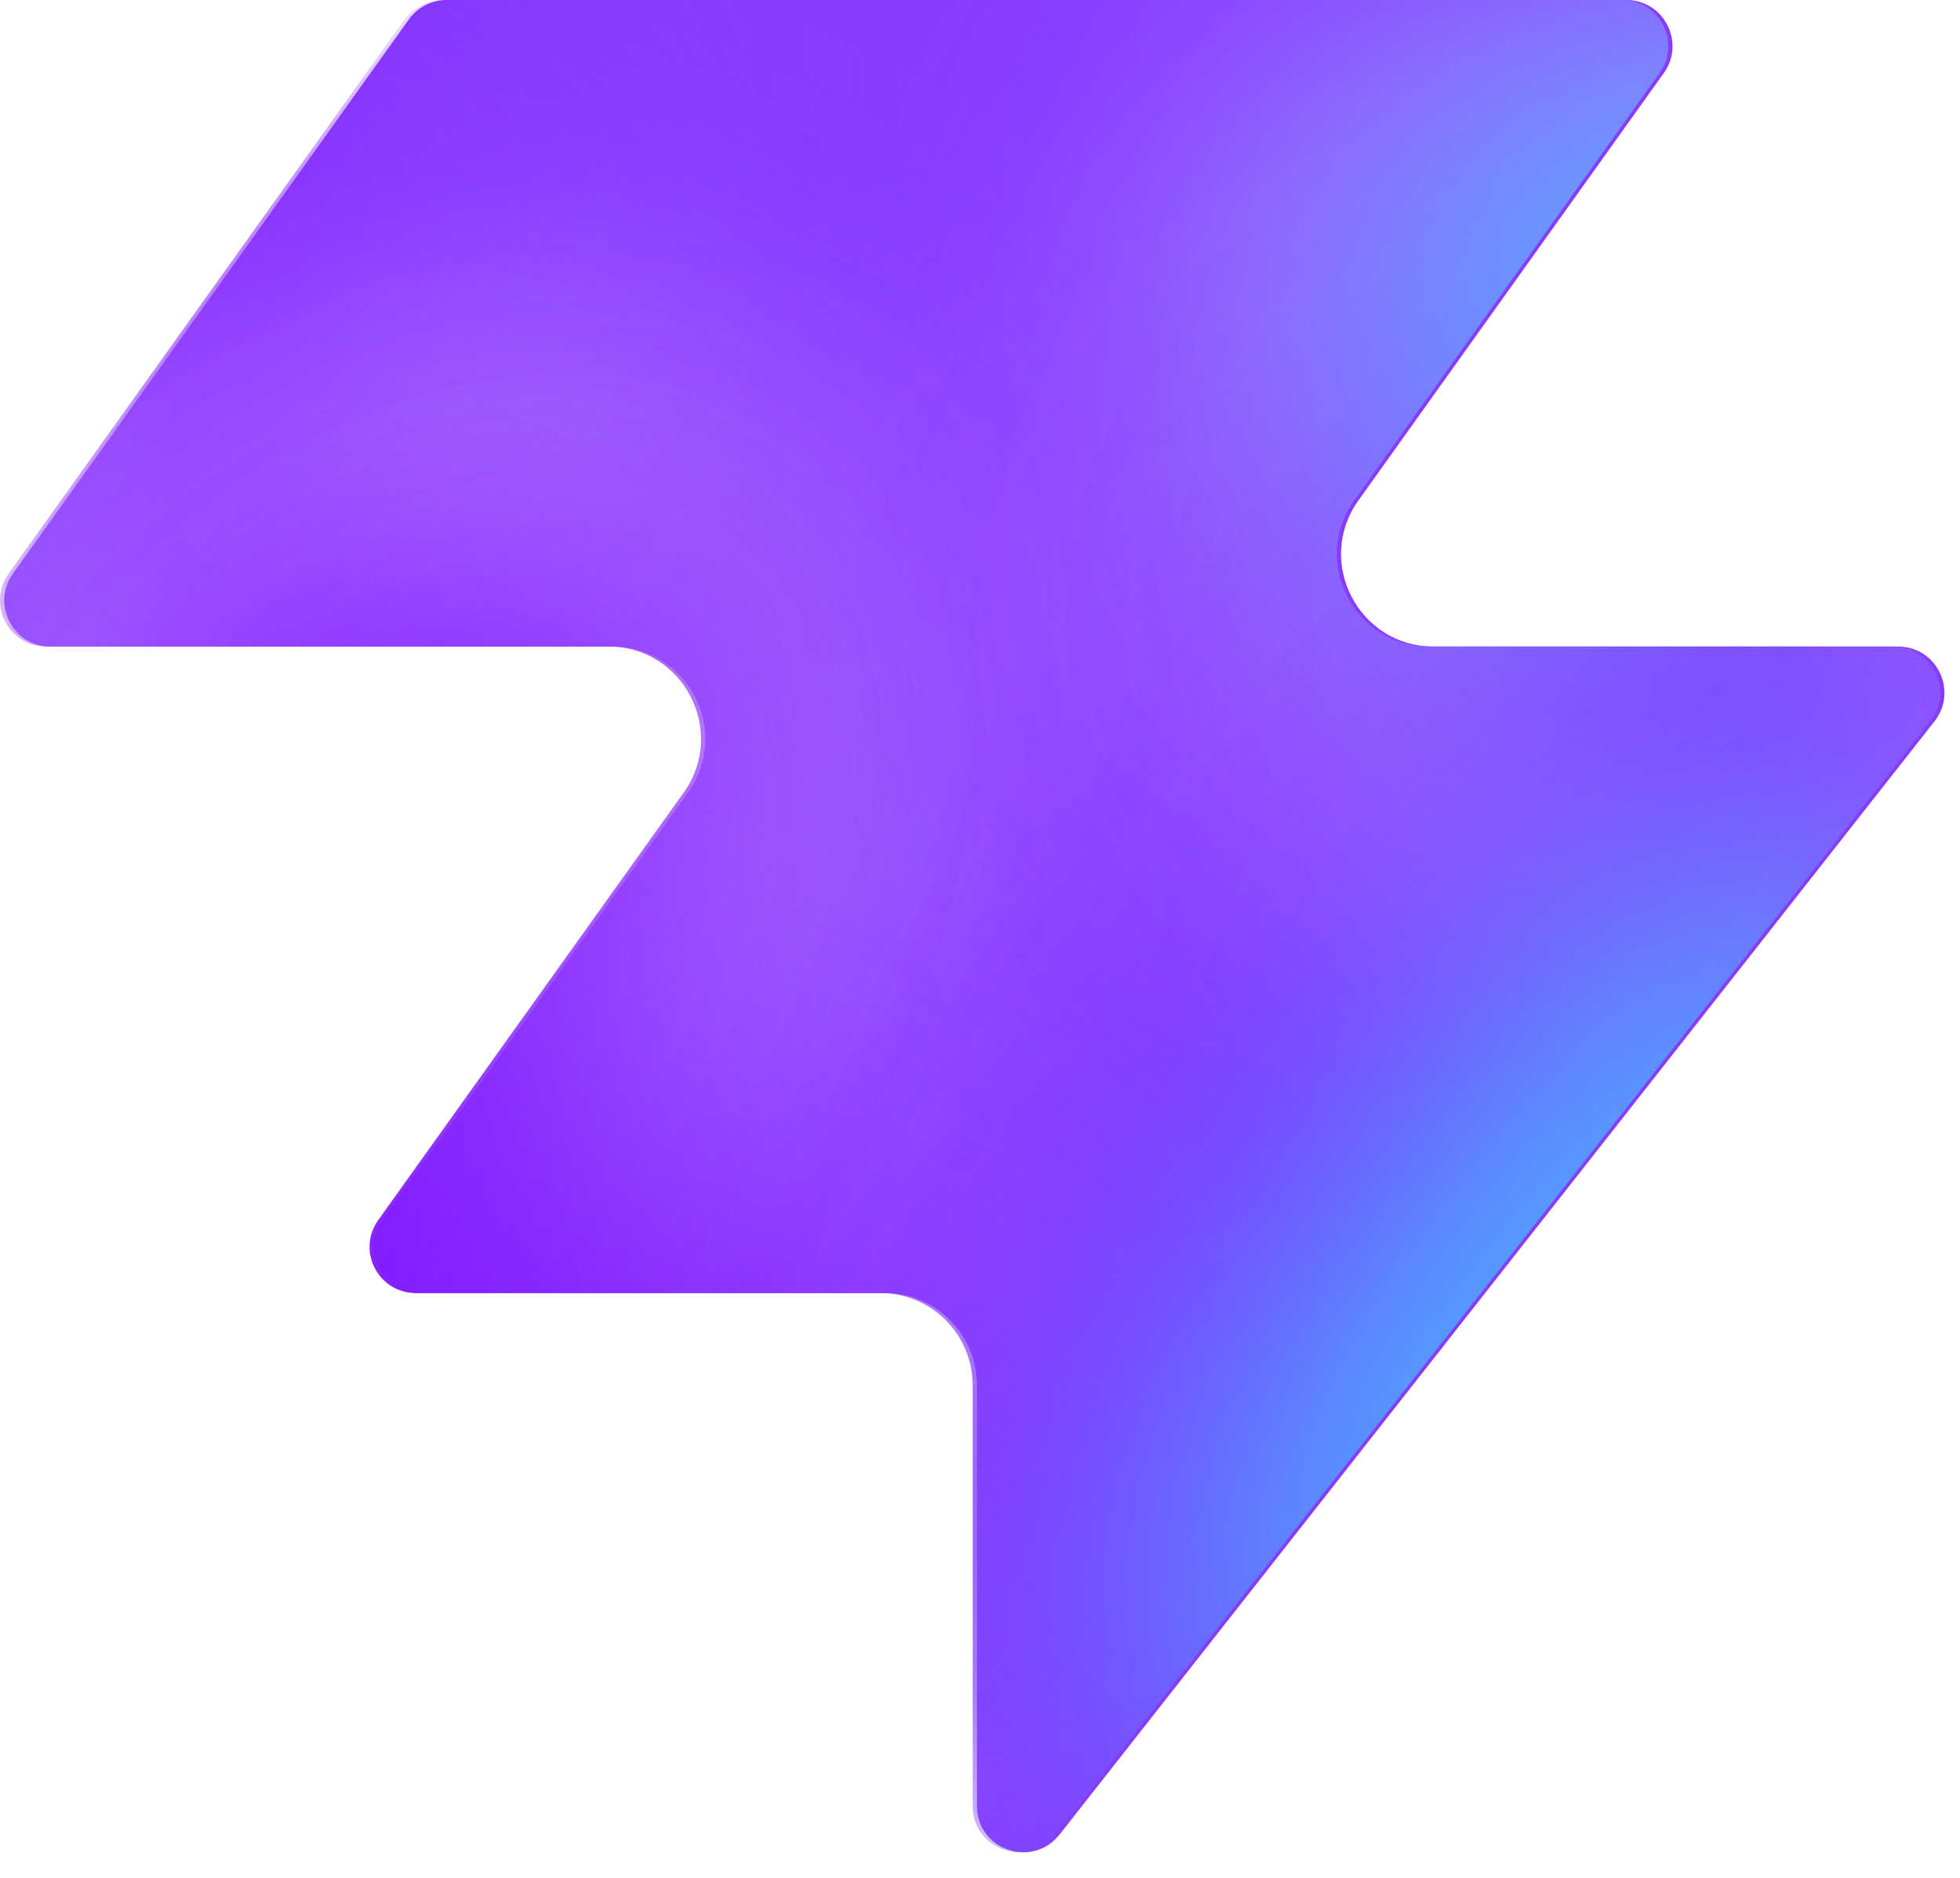
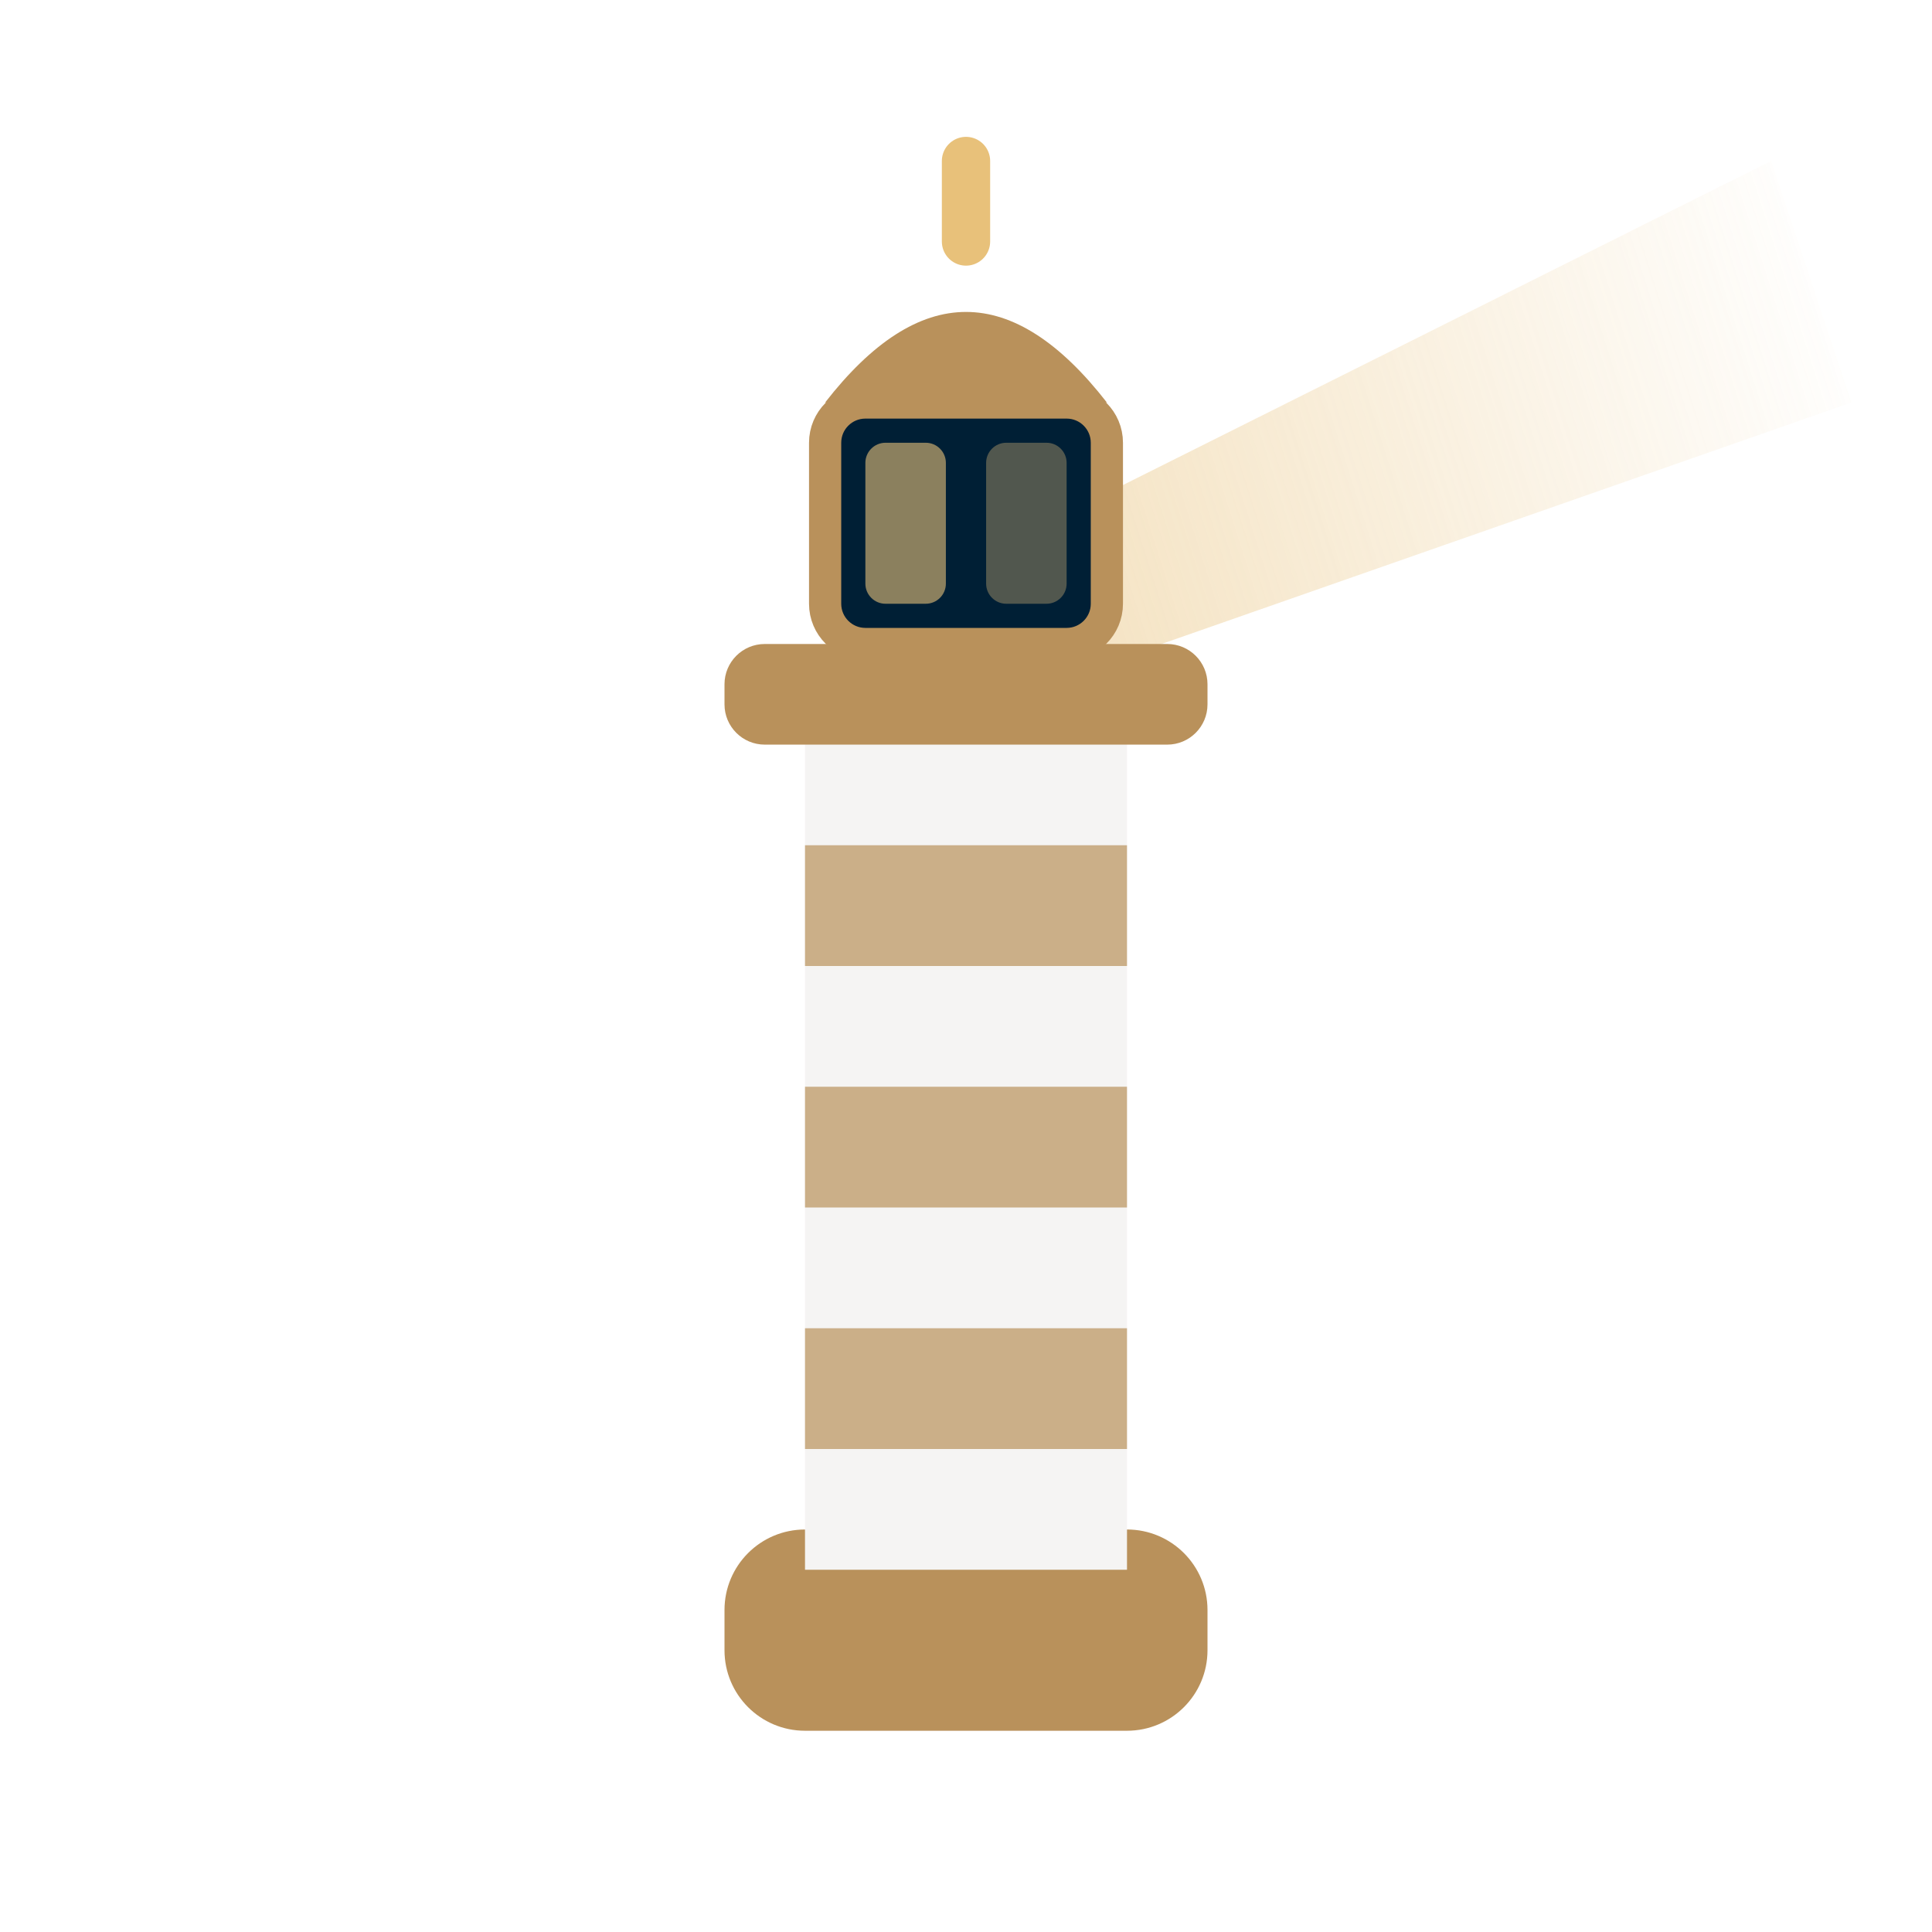
- <svg xmlns="http://www.w3.org/2000/svg" width="48" height="46" fill="none" viewBox="0 0 48 46">
-   <path fill="#863bff" d="M25.946 44.938c-.664.845-2.021.375-2.021-.698V33.937a2.26 2.26 0 0 0-2.262-2.262H10.287c-.92 0-1.456-1.04-.92-1.788l7.48-10.471c1.07-1.497 0-3.578-1.842-3.578H1.237c-.92 0-1.456-1.04-.92-1.788L10.013.474c.214-.297.556-.474.92-.474h28.894c.92 0 1.456 1.04.92 1.788l-7.48 10.471c-1.07 1.498 0 3.579 1.842 3.579h11.377c.943 0 1.473 1.088.89 1.83L25.947 44.94z" style="fill:#863bff;fill:color(display-p3 .525 .23 1);fill-opacity:1" />
-   <mask id="a" width="48" height="46" x="0" y="0" maskUnits="userSpaceOnUse" style="mask-type:alpha">
-     <path fill="#000" d="M25.842 44.938c-.664.844-2.021.375-2.021-.698V33.937a2.26 2.26 0 0 0-2.262-2.262H10.183c-.92 0-1.456-1.04-.92-1.788l7.48-10.471c1.07-1.498 0-3.579-1.842-3.579H1.133c-.92 0-1.456-1.04-.92-1.787L9.91.473c.214-.297.556-.474.92-.474h28.894c.92 0 1.456 1.04.92 1.788l-7.48 10.471c-1.07 1.498 0 3.578 1.842 3.578h11.377c.943 0 1.473 1.088.89 1.832L25.843 44.94z" style="fill:#000;fill-opacity:1" />
-   </mask>
-   <g mask="url(#a)">
-     <g filter="url(#b)">
-       <ellipse cx="5.508" cy="14.704" fill="#ede6ff" rx="5.508" ry="14.704" style="fill:#ede6ff;fill:color(display-p3 .927 .903 1);fill-opacity:1" transform="matrix(.00324 1 1 -.00324 -4.47 31.516)" />
-     </g>
-     <g filter="url(#c)">
-       <ellipse cx="10.399" cy="29.851" fill="#ede6ff" rx="10.399" ry="29.851" style="fill:#ede6ff;fill:color(display-p3 .927 .903 1);fill-opacity:1" transform="matrix(.00324 1 1 -.00324 -39.328 7.883)" />
-     </g>
-     <g filter="url(#d)">
-       <ellipse cx="5.508" cy="30.487" fill="#7e14ff" rx="5.508" ry="30.487" style="fill:#7e14ff;fill:color(display-p3 .492 .077 1);fill-opacity:1" transform="rotate(89.814 -25.913 -14.639)scale(1 -1)" />
-     </g>
-     <g filter="url(#e)">
-       <ellipse cx="5.508" cy="30.599" fill="#7e14ff" rx="5.508" ry="30.599" style="fill:#7e14ff;fill:color(display-p3 .492 .077 1);fill-opacity:1" transform="rotate(89.814 -32.644 -3.334)scale(1 -1)" />
-     </g>
-     <g filter="url(#f)">
-       <ellipse cx="5.508" cy="30.599" fill="#7e14ff" rx="5.508" ry="30.599" style="fill:#7e14ff;fill:color(display-p3 .492 .077 1);fill-opacity:1" transform="matrix(.00324 1 1 -.00324 -34.34 30.47)" />
-     </g>
-     <g filter="url(#g)">
-       <ellipse cx="14.072" cy="22.078" fill="#ede6ff" rx="14.072" ry="22.078" style="fill:#ede6ff;fill:color(display-p3 .927 .903 1);fill-opacity:1" transform="rotate(93.35 24.506 48.493)scale(-1 1)" />
-     </g>
-     <g filter="url(#h)">
-       <ellipse cx="3.47" cy="21.501" fill="#7e14ff" rx="3.47" ry="21.501" style="fill:#7e14ff;fill:color(display-p3 .492 .077 1);fill-opacity:1" transform="rotate(89.009 28.708 47.59)scale(-1 1)" />
-     </g>
-     <g filter="url(#i)">
-       <ellipse cx="3.47" cy="21.501" fill="#7e14ff" rx="3.47" ry="21.501" style="fill:#7e14ff;fill:color(display-p3 .492 .077 1);fill-opacity:1" transform="rotate(89.009 28.708 47.59)scale(-1 1)" />
-     </g>
-     <g filter="url(#j)">
-       <ellipse cx=".387" cy="8.972" fill="#7e14ff" rx="4.407" ry="29.108" style="fill:#7e14ff;fill:color(display-p3 .492 .077 1);fill-opacity:1" transform="rotate(39.51 .387 8.972)" />
-     </g>
-     <g filter="url(#k)">
-       <ellipse cx="47.523" cy="-6.092" fill="#7e14ff" rx="4.407" ry="29.108" style="fill:#7e14ff;fill:color(display-p3 .492 .077 1);fill-opacity:1" transform="rotate(37.892 47.523 -6.092)" />
-     </g>
-     <g filter="url(#l)">
-       <ellipse cx="41.412" cy="6.333" fill="#47bfff" rx="5.971" ry="9.665" style="fill:#47bfff;fill:color(display-p3 .28 .748 1);fill-opacity:1" transform="rotate(37.892 41.412 6.333)" />
-     </g>
-     <g filter="url(#m)">
-       <ellipse cx="-1.879" cy="38.332" fill="#7e14ff" rx="4.407" ry="29.108" style="fill:#7e14ff;fill:color(display-p3 .492 .077 1);fill-opacity:1" transform="rotate(37.892 -1.88 38.332)" />
-     </g>
-     <g filter="url(#n)">
-       <ellipse cx="-1.879" cy="38.332" fill="#7e14ff" rx="4.407" ry="29.108" style="fill:#7e14ff;fill:color(display-p3 .492 .077 1);fill-opacity:1" transform="rotate(37.892 -1.88 38.332)" />
-     </g>
-     <g filter="url(#o)">
-       <ellipse cx="35.651" cy="29.907" fill="#7e14ff" rx="4.407" ry="29.108" style="fill:#7e14ff;fill:color(display-p3 .492 .077 1);fill-opacity:1" transform="rotate(37.892 35.651 29.907)" />
-     </g>
-     <g filter="url(#p)">
-       <ellipse cx="38.418" cy="32.4" fill="#47bfff" rx="5.971" ry="15.297" style="fill:#47bfff;fill:color(display-p3 .28 .748 1);fill-opacity:1" transform="rotate(37.892 38.418 32.4)" />
-     </g>
-   </g>
+ <svg xmlns="http://www.w3.org/2000/svg" width="48" height="48" viewBox="0 0 48 48" fill="none">
+   <path d="M24 14 L44 4 L46 10 L26 17 Z" fill="url(#beam)" opacity="0.55" />
+   <rect x="18" y="38" width="12" height="5" rx="2" fill="#B9915B" />
+   <rect x="20" y="18" width="8" height="21" fill="#F5F4F3" />
+   <rect x="20" y="21" width="8" height="3" fill="#B9915B" opacity="0.7" />
+   <rect x="20" y="27" width="8" height="3" fill="#B9915B" opacity="0.7" />
+   <rect x="20" y="33" width="8" height="3" fill="#B9915B" opacity="0.7" />
+   <rect x="18" y="16" width="12" height="2.5" rx="1" fill="#B9915B" />
+   <rect x="20.5" y="10" width="7" height="6" rx="1" fill="#001F35" stroke="#B9915B" stroke-width="0.8" />
+   <rect x="21.5" y="11" width="2" height="4" rx="0.5" fill="#E8C17A" opacity="0.6" />
+   <rect x="24.5" y="11" width="2" height="4" rx="0.5" fill="#E8C17A" opacity="0.35" />
+   <path d="M20.5 10 Q24 5.5 27.5 10 Z" fill="#B9915B" />
+   <line x1="24" y1="6" x2="24" y2="4" stroke="#E8C17A" stroke-width="1.2" stroke-linecap="round" />
  <defs>
-     <filter id="b" width="60.045" height="41.654" x="-19.77" y="16.149" color-interpolation-filters="sRGB" filterUnits="userSpaceOnUse">
-       <feFlood flood-opacity="0" result="BackgroundImageFix" />
-       <feBlend in="SourceGraphic" in2="BackgroundImageFix" result="shape" />
-       <feGaussianBlur result="effect1_foregroundBlur_2002_17158" stdDeviation="7.659" />
-     </filter>
-     <filter id="c" width="90.34" height="51.437" x="-54.613" y="-7.533" color-interpolation-filters="sRGB" filterUnits="userSpaceOnUse">
-       <feFlood flood-opacity="0" result="BackgroundImageFix" />
-       <feBlend in="SourceGraphic" in2="BackgroundImageFix" result="shape" />
-       <feGaussianBlur result="effect1_foregroundBlur_2002_17158" stdDeviation="7.659" />
-     </filter>
-     <filter id="d" width="79.355" height="29.4" x="-49.64" y="2.03" color-interpolation-filters="sRGB" filterUnits="userSpaceOnUse">
-       <feFlood flood-opacity="0" result="BackgroundImageFix" />
-       <feBlend in="SourceGraphic" in2="BackgroundImageFix" result="shape" />
-       <feGaussianBlur result="effect1_foregroundBlur_2002_17158" stdDeviation="4.596" />
-     </filter>
-     <filter id="e" width="79.579" height="29.4" x="-45.045" y="20.029" color-interpolation-filters="sRGB" filterUnits="userSpaceOnUse">
-       <feFlood flood-opacity="0" result="BackgroundImageFix" />
-       <feBlend in="SourceGraphic" in2="BackgroundImageFix" result="shape" />
-       <feGaussianBlur result="effect1_foregroundBlur_2002_17158" stdDeviation="4.596" />
-     </filter>
-     <filter id="f" width="79.579" height="29.4" x="-43.513" y="21.178" color-interpolation-filters="sRGB" filterUnits="userSpaceOnUse">
-       <feFlood flood-opacity="0" result="BackgroundImageFix" />
-       <feBlend in="SourceGraphic" in2="BackgroundImageFix" result="shape" />
-       <feGaussianBlur result="effect1_foregroundBlur_2002_17158" stdDeviation="4.596" />
-     </filter>
-     <filter id="g" width="74.749" height="58.852" x="15.756" y="-17.901" color-interpolation-filters="sRGB" filterUnits="userSpaceOnUse">
-       <feFlood flood-opacity="0" result="BackgroundImageFix" />
-       <feBlend in="SourceGraphic" in2="BackgroundImageFix" result="shape" />
-       <feGaussianBlur result="effect1_foregroundBlur_2002_17158" stdDeviation="7.659" />
-     </filter>
-     <filter id="h" width="61.377" height="25.362" x="23.548" y="2.284" color-interpolation-filters="sRGB" filterUnits="userSpaceOnUse">
-       <feFlood flood-opacity="0" result="BackgroundImageFix" />
-       <feBlend in="SourceGraphic" in2="BackgroundImageFix" result="shape" />
-       <feGaussianBlur result="effect1_foregroundBlur_2002_17158" stdDeviation="4.596" />
-     </filter>
-     <filter id="i" width="61.377" height="25.362" x="23.548" y="2.284" color-interpolation-filters="sRGB" filterUnits="userSpaceOnUse">
-       <feFlood flood-opacity="0" result="BackgroundImageFix" />
-       <feBlend in="SourceGraphic" in2="BackgroundImageFix" result="shape" />
-       <feGaussianBlur result="effect1_foregroundBlur_2002_17158" stdDeviation="4.596" />
-     </filter>
-     <filter id="j" width="56.045" height="63.649" x="-27.636" y="-22.853" color-interpolation-filters="sRGB" filterUnits="userSpaceOnUse">
-       <feFlood flood-opacity="0" result="BackgroundImageFix" />
-       <feBlend in="SourceGraphic" in2="BackgroundImageFix" result="shape" />
-       <feGaussianBlur result="effect1_foregroundBlur_2002_17158" stdDeviation="4.596" />
-     </filter>
-     <filter id="k" width="54.814" height="64.646" x="20.116" y="-38.415" color-interpolation-filters="sRGB" filterUnits="userSpaceOnUse">
-       <feFlood flood-opacity="0" result="BackgroundImageFix" />
-       <feBlend in="SourceGraphic" in2="BackgroundImageFix" result="shape" />
-       <feGaussianBlur result="effect1_foregroundBlur_2002_17158" stdDeviation="4.596" />
-     </filter>
-     <filter id="l" width="33.541" height="35.313" x="24.641" y="-11.323" color-interpolation-filters="sRGB" filterUnits="userSpaceOnUse">
-       <feFlood flood-opacity="0" result="BackgroundImageFix" />
-       <feBlend in="SourceGraphic" in2="BackgroundImageFix" result="shape" />
-       <feGaussianBlur result="effect1_foregroundBlur_2002_17158" stdDeviation="4.596" />
-     </filter>
-     <filter id="m" width="54.814" height="64.646" x="-29.286" y="6.009" color-interpolation-filters="sRGB" filterUnits="userSpaceOnUse">
-       <feFlood flood-opacity="0" result="BackgroundImageFix" />
-       <feBlend in="SourceGraphic" in2="BackgroundImageFix" result="shape" />
-       <feGaussianBlur result="effect1_foregroundBlur_2002_17158" stdDeviation="4.596" />
-     </filter>
-     <filter id="n" width="54.814" height="64.646" x="-29.286" y="6.009" color-interpolation-filters="sRGB" filterUnits="userSpaceOnUse">
-       <feFlood flood-opacity="0" result="BackgroundImageFix" />
-       <feBlend in="SourceGraphic" in2="BackgroundImageFix" result="shape" />
-       <feGaussianBlur result="effect1_foregroundBlur_2002_17158" stdDeviation="4.596" />
-     </filter>
-     <filter id="o" width="54.814" height="64.646" x="8.244" y="-2.416" color-interpolation-filters="sRGB" filterUnits="userSpaceOnUse">
-       <feFlood flood-opacity="0" result="BackgroundImageFix" />
-       <feBlend in="SourceGraphic" in2="BackgroundImageFix" result="shape" />
-       <feGaussianBlur result="effect1_foregroundBlur_2002_17158" stdDeviation="4.596" />
-     </filter>
-     <filter id="p" width="39.409" height="43.623" x="18.713" y="10.588" color-interpolation-filters="sRGB" filterUnits="userSpaceOnUse">
-       <feFlood flood-opacity="0" result="BackgroundImageFix" />
-       <feBlend in="SourceGraphic" in2="BackgroundImageFix" result="shape" />
-       <feGaussianBlur result="effect1_foregroundBlur_2002_17158" stdDeviation="4.596" />
-     </filter>
+     <linearGradient id="beam" x1="24" y1="14" x2="46" y2="7" gradientUnits="userSpaceOnUse">
+       <stop offset="0%" stop-color="#E8C17A" stop-opacity="0.9" />
+       <stop offset="100%" stop-color="#E8C17A" stop-opacity="0" />
+     </linearGradient>
  </defs>
</svg>
